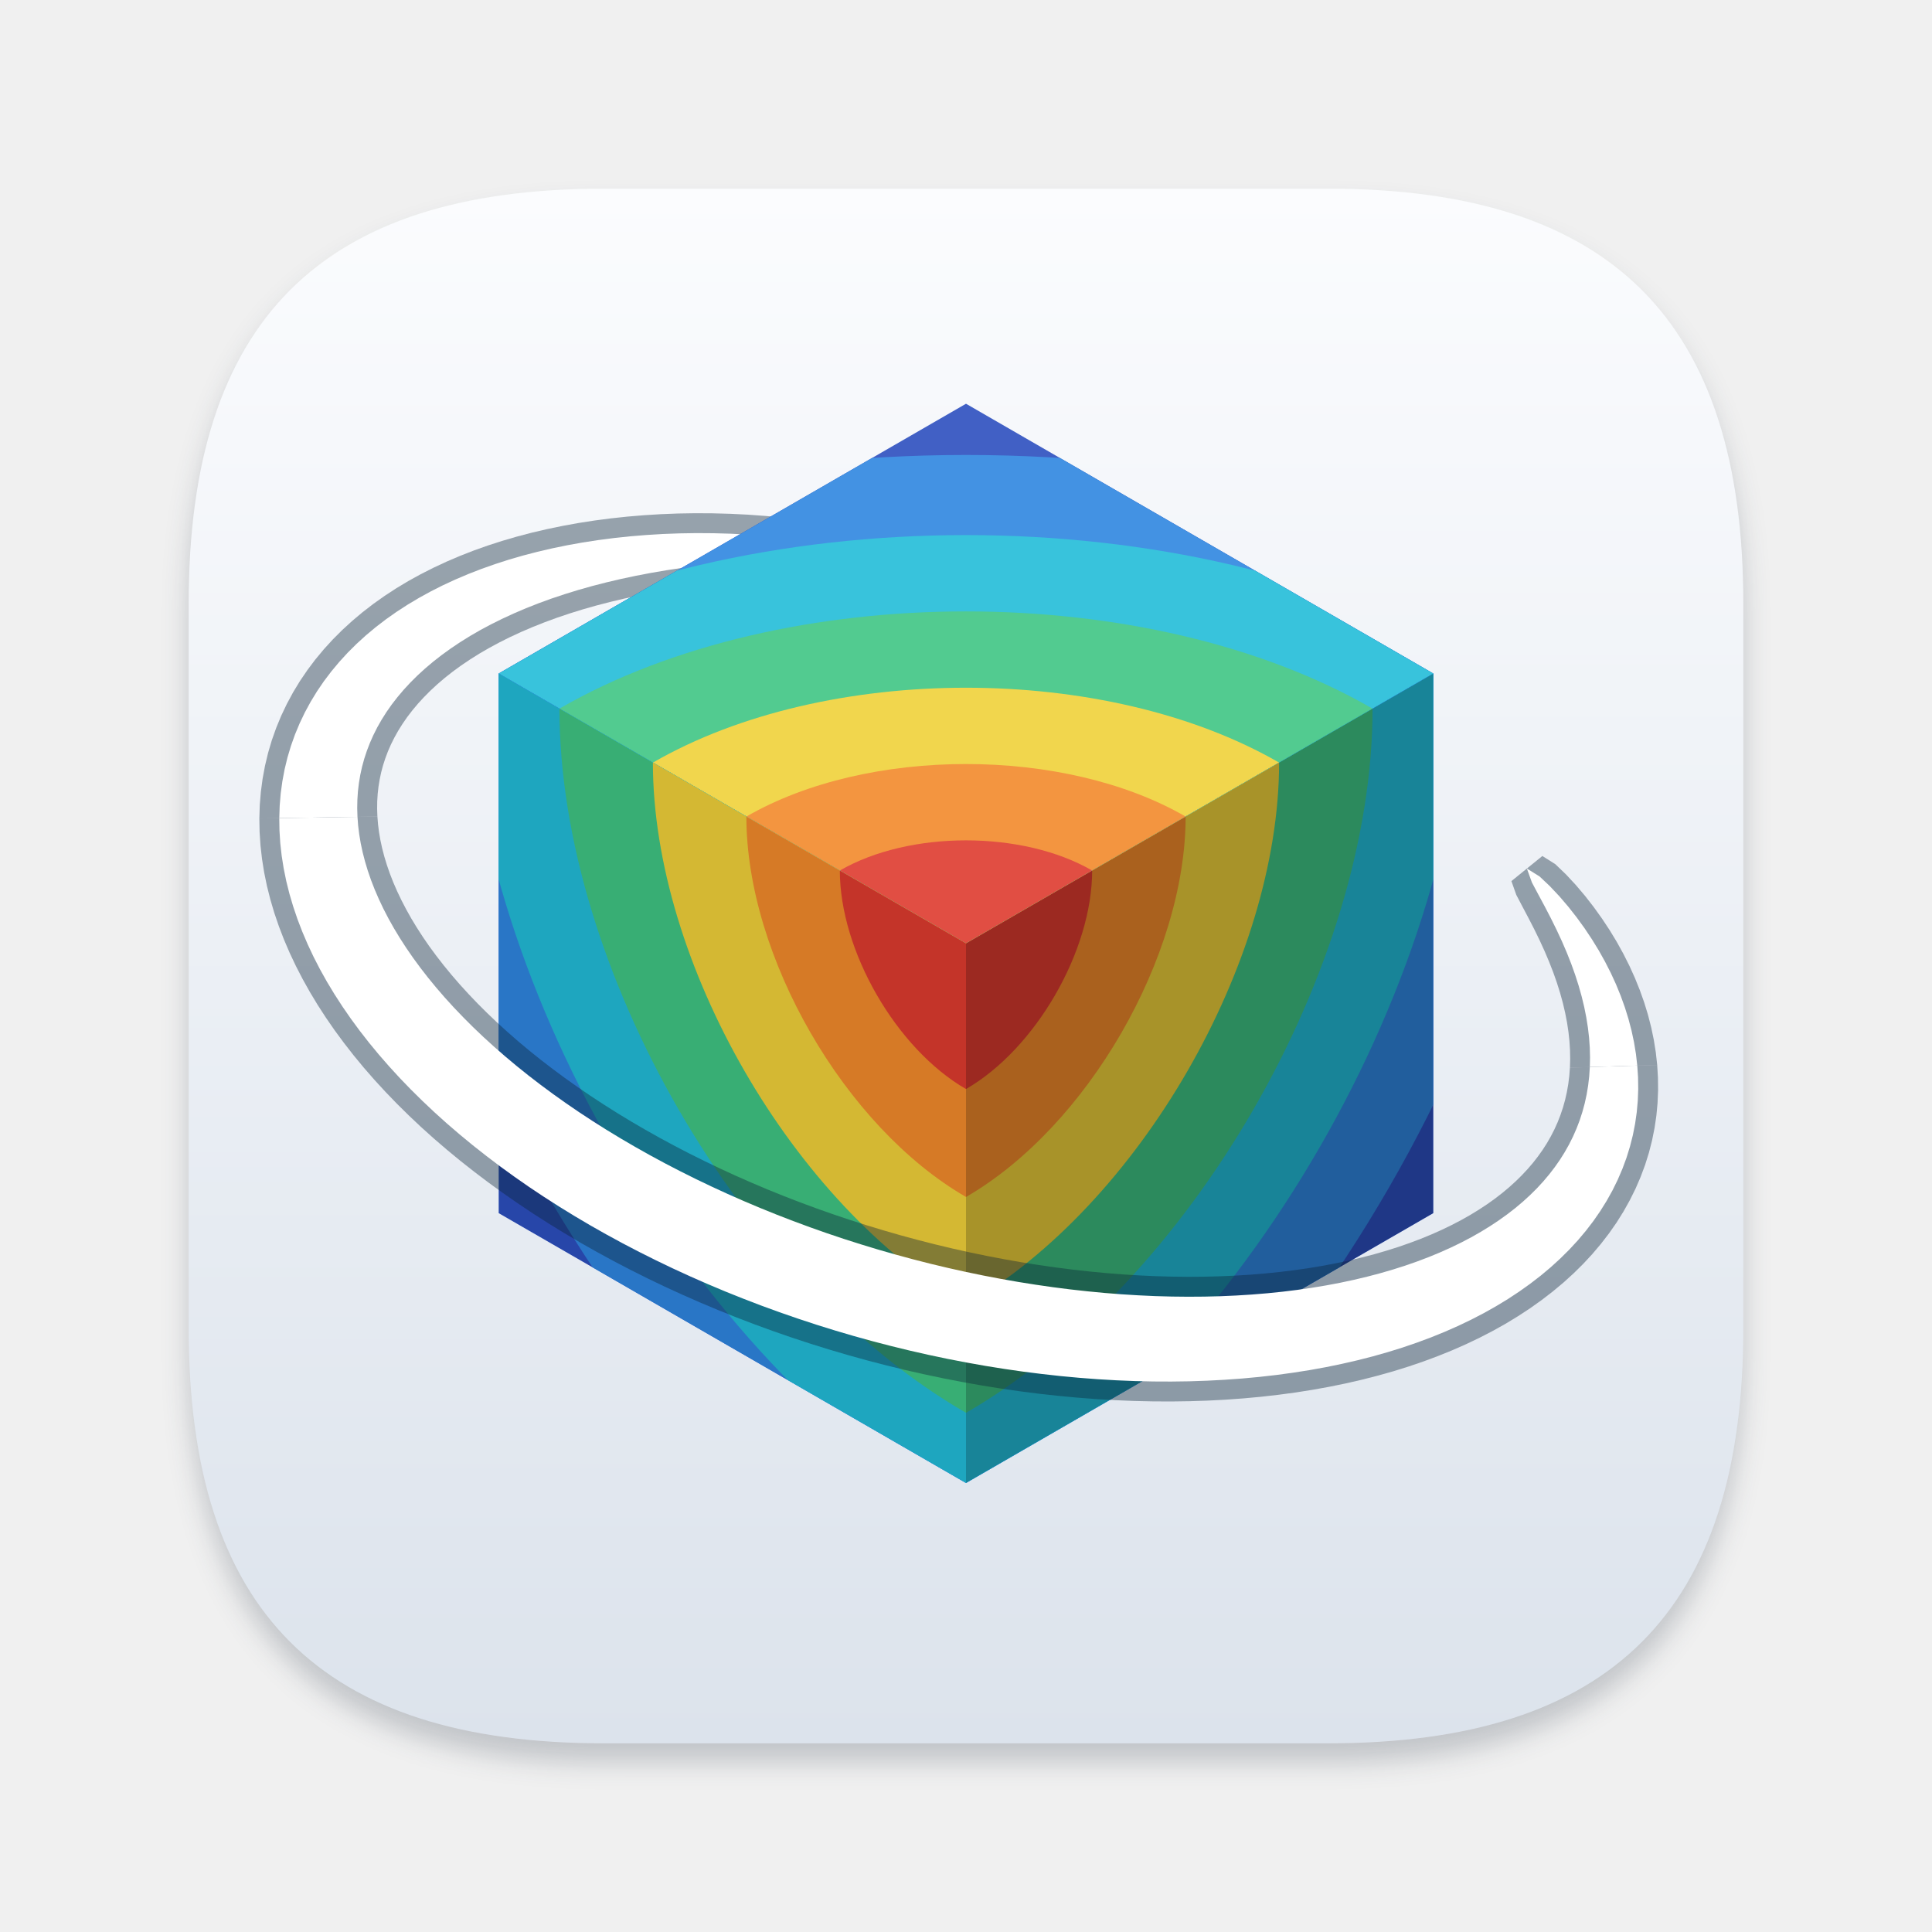
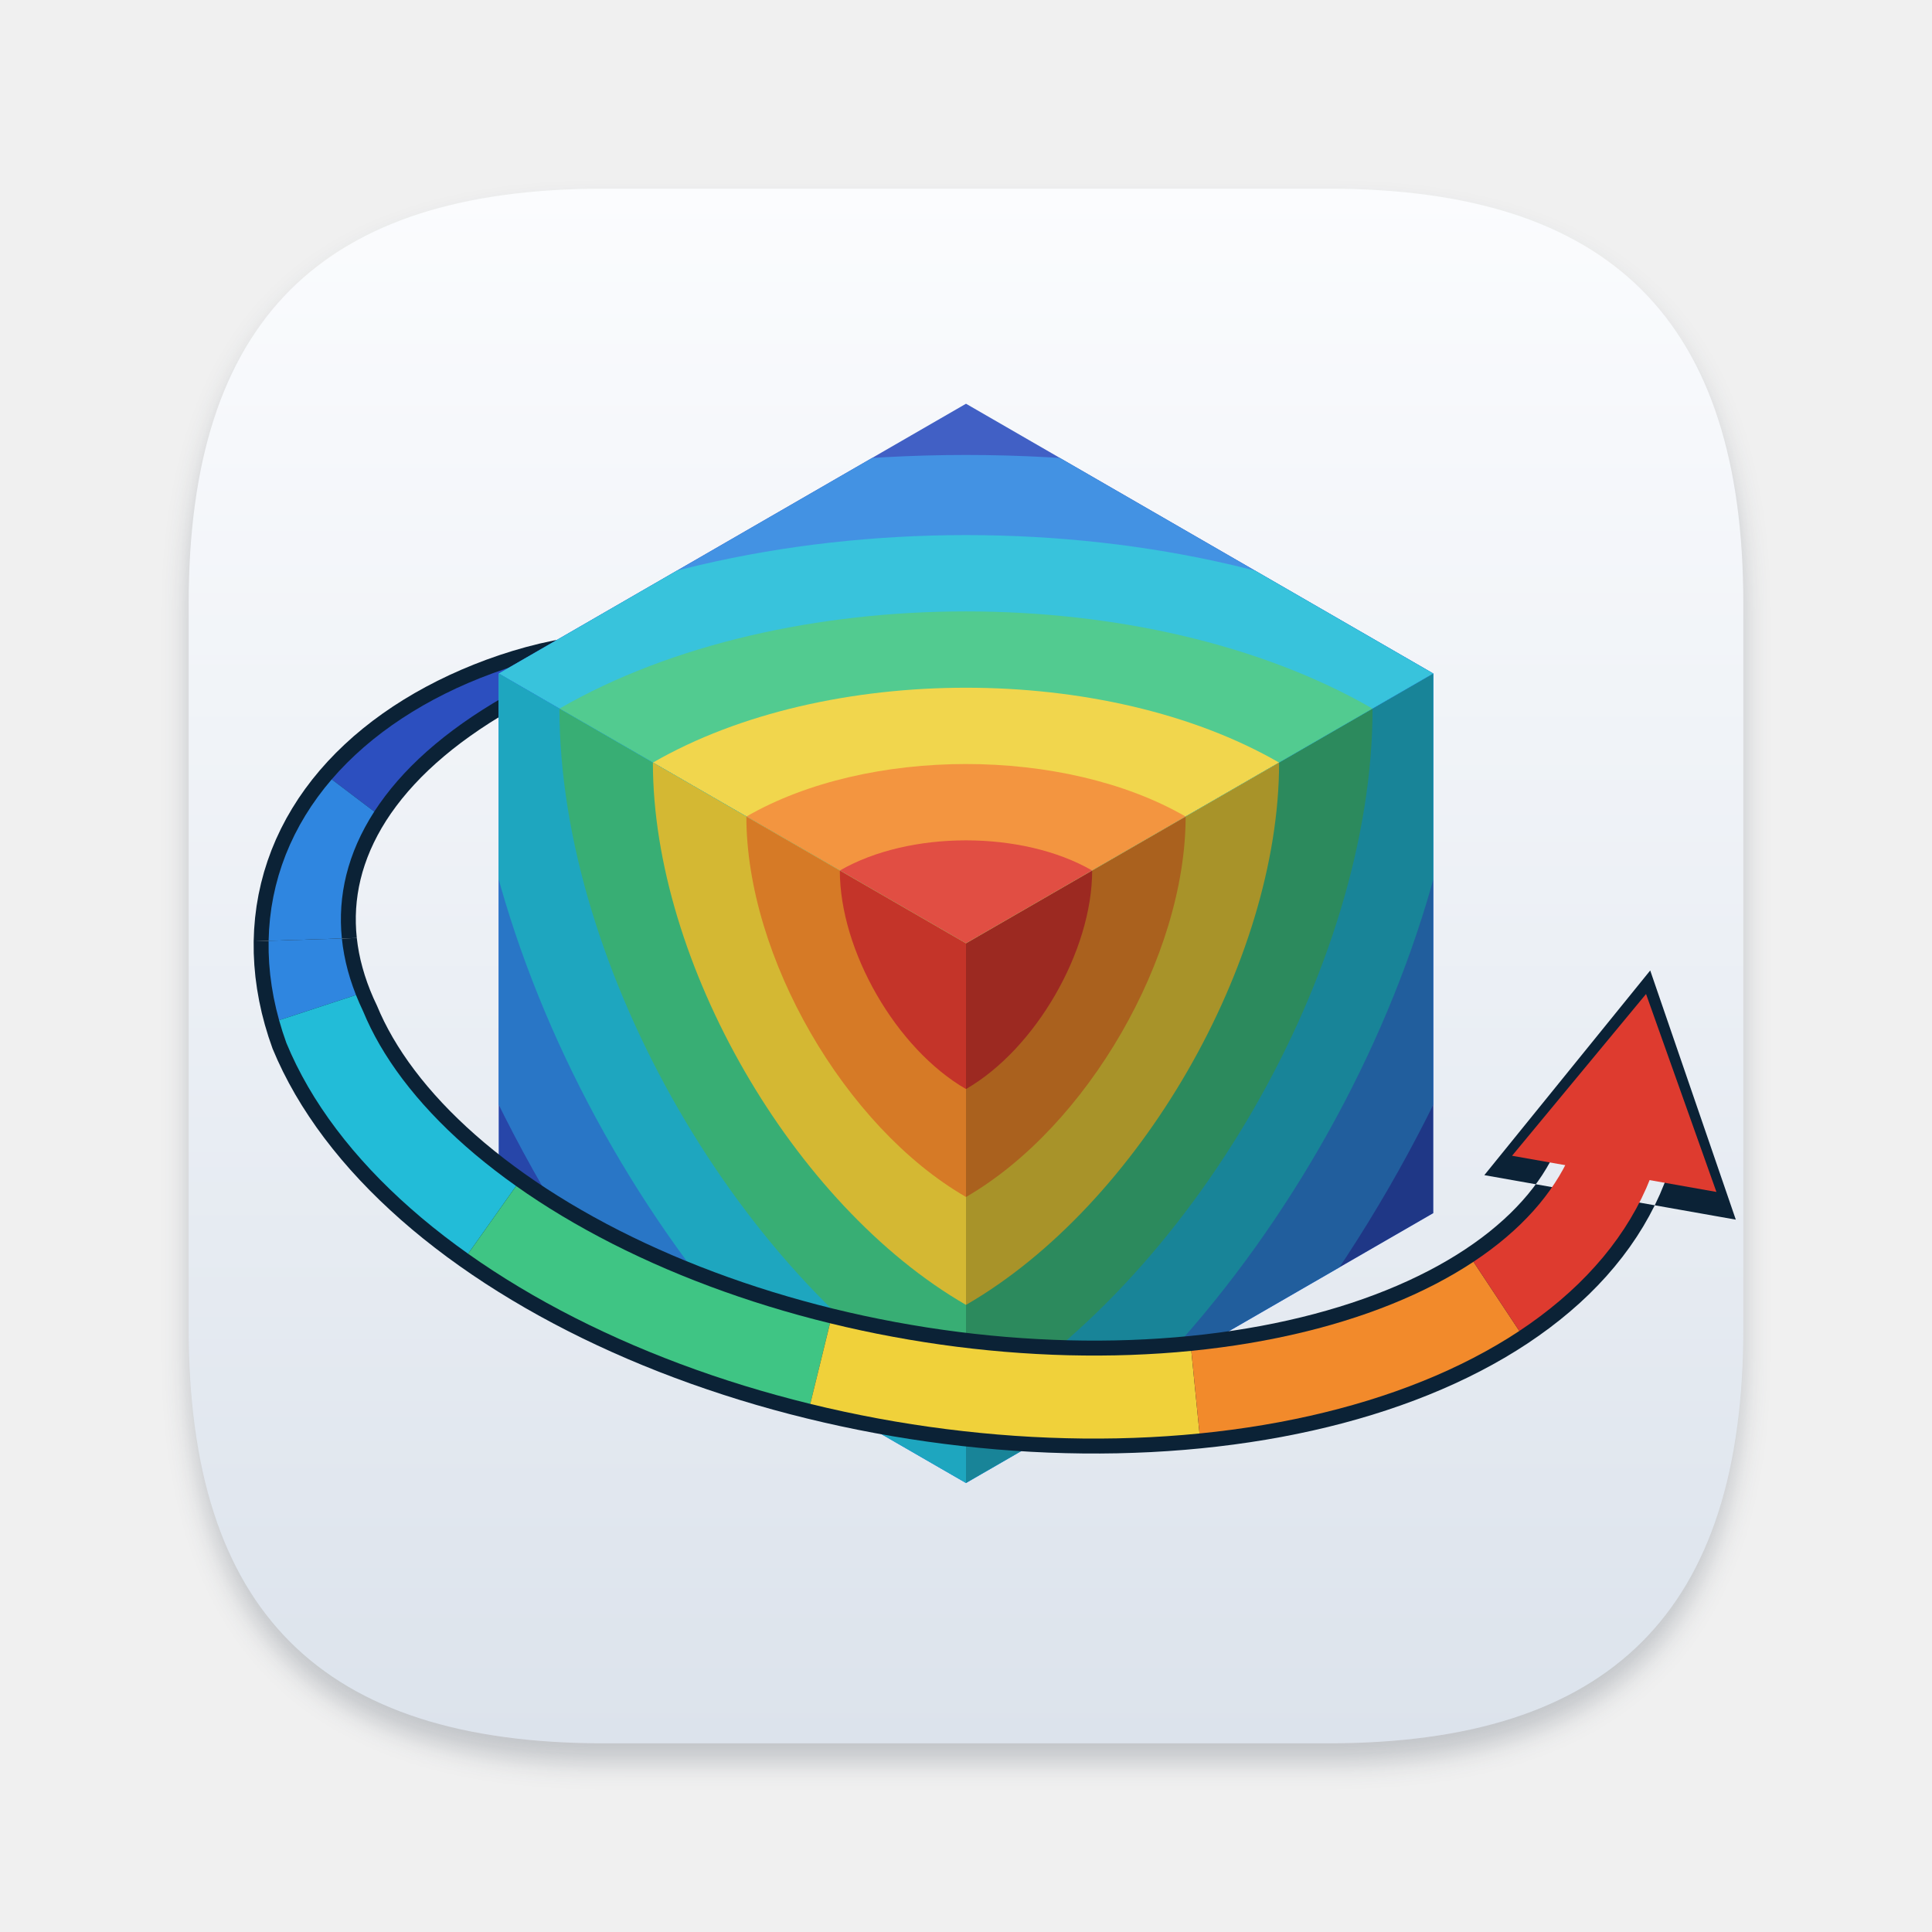
<svg xmlns="http://www.w3.org/2000/svg" width="1024" height="1024" viewBox="0 0 1024 1024">
  <defs>
    <filter id="filter-1" filterUnits="userSpaceOnUse" x="67" y="67" width="890" height="890" data-vc-blend="multiply" color-interpolation-filters="sRGB">
      <feGaussianBlur in="SourceAlpha" stdDeviation="7" />
      <feOffset dx="0" dy="10" result="shadow" />
      <feFlood flood-color="#1d2b3b" flood-opacity="0.22" />
      <feComposite in2="shadow" operator="in" result="paint" />
      <feMerge>
        <feMergeNode in="paint" />
        <feMergeNode in="SourceGraphic" />
      </feMerge>
    </filter>
    <linearGradient id="linear-gradient-1" x1="512" y1="100" x2="512" y2="924" gradientUnits="userSpaceOnUse">
      <stop offset="0" stop-color="#fbfcfe" />
      <stop offset="1" stop-color="#dce3ec" />
    </linearGradient>
    <clipPath id="clip-path-1">
      <path d="M512 214 L759.68 357 L512 500 L264.32 357 Z" />
    </clipPath>
    <clipPath id="clip-path-2">
      <path d="M264.32 357 L512 500 L512 786 L264.32 643 Z" />
    </clipPath>
    <clipPath id="clip-path-3">
      <path d="M759.68 643 L512 786 L512 500 L759.68 357 Z" />
    </clipPath>
  </defs>
  <g id="Backdrop">
    <g filter="url(#filter-1)">
      <path id="backdrop" d="M320 100 L704 100 C854 100 924 170 924 320 L924 704 C924 854 854 924 704 924 L320 924 C170 924 100 854 100 704 L100 320 C100 170 170 100 320 100 Z" fill="url(#linear-gradient-1)" />
    </g>
  </g>
  <g id="Flow_behind" data-name="Flow behind">
-     <path id="streamline_1_halo" data-name="streamline 1 halo" d="M453.34 282.39 L443.98 278.95 L434.4 277.04 L424.84 275.56 L415.3 274.39 L405.8 273.47 L396.36 272.78 L386.98 272.32 L377.67 272.07 L368.44 272.02 L359.29 272.17 L350.24 272.53 L341.28 273.08 L332.43 273.82 L323.7 274.76 L315.08 275.89 L306.58 277.21 L298.22 278.73 L289.99 280.43 L281.9 282.32 L273.96 284.41 L266.18 286.68 L258.55 289.14 L251.08 291.8 L243.78 294.65 L236.66 297.69 L229.72 300.93 L222.96 304.36 L216.39 307.98 L210.02 311.81 L203.86 315.83 L197.91 320.05 L192.18 324.47 L186.68 329.09 L181.41 333.91 L176.39 338.93 L171.63 344.14 L167.14 349.55 L162.93 355.15 L159 360.93 L155.38 366.89 L152.07 373.02 L149.07 379.31 L146.41 385.75 L144.08 392.32 L142.1 399.02 L140.47 405.82 L139.19 412.71 L138.26 419.68 L137.68 426.72 L137.46 433.81 L200.03 432.76 L199.89 428.72 L199.94 424.74 L200.18 420.82 L200.61 416.96 L201.23 413.14 L202.03 409.36 L203.03 405.62 L204.23 401.91 L205.62 398.22 L207.22 394.56 L209.04 390.91 L211.07 387.28 L213.33 383.68 L215.81 380.09 L218.54 376.53 L221.5 372.99 L224.71 369.49 L228.16 366.03 L231.86 362.61 L235.81 359.24 L240.01 355.93 L244.46 352.69 L249.16 349.52 L254.1 346.42 L259.29 343.41 L264.71 340.49 L270.36 337.66 L276.24 334.94 L282.35 332.32 L288.67 329.81 L295.21 327.41 L301.95 325.14 L308.9 322.98 L316.03 320.95 L323.36 319.05 L330.86 317.27 L338.54 315.63 L346.39 314.12 L354.39 312.73 L362.55 311.48 L370.86 310.37 L379.3 309.37 L387.88 308.51 L396.58 307.76 L405.41 307.13 L414.35 306.59 L423.4 306.13 L432.56 305.69 L441.84 305.16 L451.45 303.42 Z M878.35 564.48 L877.61 557.78 L876.54 551.09 L875.15 544.44 L873.45 537.82 L871.43 531.24 L869.11 524.72 L866.49 518.24 L863.58 511.82 L860.38 505.47 L856.9 499.18 L853.13 492.97 L849.08 486.85 L844.75 480.81 L840.14 474.88 L835.22 469.07 L829.97 463.42 L824.32 458.01 L817.48 453.7 L801.08 467 L803.66 474.3 L806.95 480.56 L810.15 486.62 L813.2 492.55 L816.05 498.39 L818.68 504.14 L821.08 509.81 L823.26 515.4 L825.19 520.89 L826.89 526.3 L828.35 531.61 L829.57 536.83 L830.56 541.94 L831.31 546.94 L831.84 551.84 L832.14 556.63 L832.22 561.3 L832.09 565.87 Z" fill="#0b2236" opacity="0.4" />
-     <path id="streamline_1" data-name="streamline 1" d="M452.39 292.9 L443.12 289.47 L433.73 287.58 L424.34 286.11 L414.99 284.94 L405.68 284.03 L396.43 283.34 L387.24 282.87 L378.13 282.62 L369.1 282.56 L360.16 282.7 L351.32 283.03 L342.59 283.56 L333.96 284.27 L325.45 285.17 L317.07 286.26 L308.81 287.53 L300.7 288.99 L292.72 290.63 L284.89 292.45 L277.22 294.45 L269.7 296.63 L262.35 299 L255.17 301.54 L248.17 304.26 L241.34 307.16 L234.7 310.23 L228.26 313.49 L222.01 316.93 L215.96 320.54 L210.12 324.33 L204.49 328.3 L199.09 332.45 L193.91 336.78 L188.97 341.28 L184.27 345.96 L179.83 350.81 L175.64 355.83 L171.71 361.01 L168.06 366.36 L164.7 371.87 L161.62 377.52 L158.85 383.32 L156.37 389.25 L154.22 395.3 L152.37 401.47 L150.85 407.74 L149.66 414.1 L148.78 420.55 L148.24 427.06 L148.02 433.63 L189.47 432.94 L189.33 428.38 L189.42 423.88 L189.71 419.43 L190.23 415.04 L190.96 410.69 L191.9 406.39 L193.07 402.13 L194.46 397.91 L196.07 393.73 L197.91 389.59 L199.98 385.48 L202.29 381.42 L204.83 377.4 L207.62 373.42 L210.66 369.5 L213.94 365.62 L217.47 361.8 L221.25 358.04 L225.28 354.35 L229.55 350.74 L234.08 347.2 L238.85 343.75 L243.86 340.38 L249.11 337.11 L254.6 333.94 L260.32 330.88 L266.27 327.93 L272.44 325.09 L278.82 322.36 L285.42 319.76 L292.22 317.28 L299.22 314.94 L306.42 312.72 L313.8 310.63 L321.37 308.68 L329.11 306.86 L337.02 305.18 L345.08 303.64 L353.31 302.23 L361.68 300.96 L370.19 299.83 L378.84 298.83 L387.62 297.95 L396.52 297.2 L405.53 296.57 L414.66 296.03 L423.9 295.58 L433.24 295.15 L442.7 294.63 Z M867.79 564.79 L867.08 558.59 L866.06 552.4 L864.74 546.22 L863.12 540.06 L861.21 533.92 L859.01 527.81 L856.53 521.73 L853.76 515.7 L850.71 509.71 L847.39 503.77 L843.78 497.89 L839.91 492.07 L835.75 486.33 L831.31 480.67 L826.57 475.13 L821.5 469.73 L816.02 464.55 L809.28 460.35 L809.28 460.35 L811.96 467.76 L815.42 474.25 L818.81 480.56 L822.03 486.76 L825.05 492.88 L827.86 498.92 L830.43 504.9 L832.77 510.81 L834.86 516.65 L836.71 522.42 L838.31 528.12 L839.67 533.73 L840.77 539.27 L841.63 544.71 L842.25 550.06 L842.62 555.32 L842.75 560.49 L842.64 565.55 Z" fill="#ffffff" />
+     <path id="streamline_1_halo" data-name="streamline 1 halo" d="M308.81 338.11 L300.95 338.22 L293.4 339.5 L286 341.11 L278.75 342.96 L271.63 345.01 L264.64 347.25 L257.79 349.66 L251.08 352.24 L244.52 354.97 L238.09 357.85 L231.82 360.88 L225.7 364.06 L219.73 367.38 L213.93 370.84 L208.28 374.45 L202.8 378.2 L197.5 382.08 L192.37 386.11 L187.41 390.27 L182.65 394.58 L178.07 399.01 L173.68 403.59 L169.5 408.29 L165.52 413.13 L161.75 418.11 L158.2 423.2 L154.88 428.43 L151.78 433.77 L148.92 439.24 L146.3 444.81 L143.93 450.5 L141.82 456.28 L139.96 462.15 L138.37 468.12 L137.04 474.15 L135.98 480.26 L135.2 486.43 L134.69 492.65 L134.45 498.91 L189.11 497.16 L188.77 493.26 L188.6 489.38 L188.59 485.5 L188.75 481.62 L189.08 477.75 L189.58 473.87 L190.25 470 L191.1 466.12 L192.13 462.23 L193.35 458.34 L194.75 454.45 L196.34 450.55 L198.13 446.65 L200.11 442.75 L202.29 438.85 L204.67 434.96 L207.26 431.07 L210.05 427.21 L213.05 423.35 L216.25 419.52 L219.66 415.72 L223.27 411.94 L227.09 408.2 L231.12 404.49 L235.34 400.83 L239.76 397.21 L244.38 393.64 L249.19 390.13 L254.19 386.66 L259.38 383.25 L264.75 379.9 L270.3 376.6 L276.02 373.36 L281.91 370.16 L287.96 367 L294.16 363.86 L300.5 360.71 L306.96 357.46 L313.37 353.28 Z" fill="#0b2236" />
+     <path id="streamline_1_part_1" data-name="streamline 1 part 1" d="M311.09 345.69 L303.31 345.78 L295.91 347.01 L288.68 348.56 L281.58 350.35 L274.62 352.34 L267.81 354.51 L261.13 356.85 L254.59 359.34 L248.2 361.98 L241.96 364.76 L235.87 367.69 L229.93 370.75 L224.15 373.95 L218.53 377.29 L213.07 380.76 L207.79 384.35 L202.67 388.08 L197.73 391.93 L192.97 395.91 L188.4 400.02 L184.01 404.25 L179.81 408.6 L175.81 413.08 L198.36 430.17 L201.13 426.06 L204.11 421.97 L207.29 417.91 L210.69 413.88 L214.29 409.89 L218.1 405.94 L222.11 402.04 L226.32 398.19 L230.74 394.39 L235.35 390.64 L240.15 386.95 L245.15 383.32 L250.33 379.75 L255.7 376.24 L261.24 372.8 L266.97 369.42 L272.86 366.1 L278.91 362.83 L285.13 359.6 L291.49 356.41 L297.99 353.2 L304.6 349.9 Z" fill="#2c4fbf" />
+     <path id="streamline_1_part_2" data-name="streamline 1 part 2" d="M175.81 413.08 L172.01 417.67 L168.42 422.39 L165.03 427.22 L161.87 432.16 L158.92 437.21 L156.2 442.37 L153.71 447.63 L151.45 452.99 L149.44 458.44 L147.67 463.97 L146.15 469.59 L144.88 475.29 L143.86 481.05 L143.11 486.87 L142.61 492.74 L142.37 498.66 L181.2 497.42 L180.85 493.17 L180.69 488.94 L180.71 484.71 L180.91 480.49 L181.3 476.27 L181.87 472.05 L182.63 467.84 L183.58 463.63 L184.73 459.42 L186.07 455.21 L187.61 451.01 L189.35 446.82 L191.3 442.64 L193.45 438.47 L195.8 434.31 L198.36 430.17 Z" fill="#2f86e0" />
  </g>
  <g id="Top_face" data-name="Top face" clip-path="url(#clip-path-1)">
    <path id="top" d="M512 214 L759.68 357 L512 500 L264.32 357 Z" fill="#2c4fbf" />
    <path id="top_band_1" data-name="top band 1" d="M829.03 683.04 C653.94 784.13 370.06 784.13 194.97 683.04 C19.87 581.95 19.87 418.05 194.97 316.96 C370.06 215.87 653.94 215.87 829.03 316.96 C1004.13 418.05 1004.13 581.95 829.03 683.04 Z" fill="#2f86e0" />
    <path id="top_band_2" data-name="top band 2" d="M777.02 653.01 C630.65 737.52 393.35 737.52 246.98 653.01 C100.61 568.5 100.61 431.5 246.98 346.99 C393.35 262.48 630.65 262.48 777.02 346.99 C923.39 431.5 923.39 568.5 777.02 653.01 Z" fill="#22bcd8" />
    <path id="top_band_3" data-name="top band 3" d="M727.48 624.41 C608.48 693.12 415.52 693.12 296.52 624.41 C177.51 555.7 177.51 444.3 296.52 375.59 C415.52 306.88 608.48 306.88 727.48 375.59 C846.49 444.3 846.49 555.7 727.48 624.41 Z" fill="#3fc584" />
    <path id="top_band_4" data-name="top band 4" d="M677.95 595.81 C586.3 648.72 437.7 648.72 346.05 595.81 C254.4 542.9 254.4 457.1 346.05 404.19 C437.7 351.28 586.3 351.28 677.95 404.19 C769.6 457.1 769.6 542.9 677.95 595.81 Z" fill="#f0d13a" />
    <path id="top_band_5" data-name="top band 5" d="M628.41 567.21 C564.12 604.33 459.88 604.33 395.59 567.21 C331.3 530.09 331.3 469.91 395.59 432.79 C459.88 395.67 564.12 395.67 628.41 432.79 C692.7 469.91 692.7 530.09 628.41 567.21 Z" fill="#f28a2b" />
    <path id="top_band_6" data-name="top band 6" d="M578.87 538.61 C541.94 559.93 482.06 559.93 445.13 538.61 C408.19 517.29 408.19 482.71 445.13 461.39 C482.06 440.07 541.94 440.07 578.87 461.39 C615.81 482.71 615.81 517.29 578.87 538.61 Z" fill="#de3b2f" />
    <path id="top_shade" data-name="top shade" d="M512 214 L759.68 357 L512 500 L264.32 357 Z" fill="#ffffff" opacity="0.1" />
  </g>
  <g id="Left_face" data-name="Left face" clip-path="url(#clip-path-2)">
    <path id="left" d="M264.32 357 L512 500 L512 786 L264.32 643 Z" fill="#2c4fbf" />
    <path id="left_band_1" data-name="left band 1" d="M829.03 683.04 C829.03 480.86 687.09 235.01 512 133.92 C336.91 32.83 194.97 114.78 194.97 316.96 C194.97 519.14 336.91 764.99 512 866.08 C687.09 967.17 829.03 885.22 829.03 683.04 Z" fill="#2f86e0" />
    <path id="left_band_2" data-name="left band 2" d="M777.02 653.01 C777.02 484 658.37 278.49 512 193.98 C365.63 109.47 246.98 177.98 246.98 346.99 C246.98 516 365.63 721.51 512 806.02 C658.37 890.53 777.02 822.02 777.02 653.01 Z" fill="#22bcd8" />
    <path id="left_band_3" data-name="left band 3" d="M727.48 624.41 C727.48 486.99 631.01 319.89 512 251.18 C392.99 182.47 296.52 238.17 296.52 375.59 C296.52 513.01 392.99 680.11 512 748.82 C631.01 817.53 727.48 761.83 727.48 624.41 Z" fill="#3fc584" />
    <path id="left_band_4" data-name="left band 4" d="M677.95 595.81 C677.95 489.98 603.65 361.29 512 308.38 C420.35 255.47 346.05 298.36 346.05 404.19 C346.05 510.02 420.35 638.71 512 691.62 C603.65 744.53 677.95 701.64 677.95 595.81 Z" fill="#f0d13a" />
    <path id="left_band_5" data-name="left band 5" d="M628.41 567.21 C628.41 492.97 576.29 402.7 512 365.58 C447.71 328.46 395.59 358.55 395.59 432.79 C395.59 507.03 447.71 597.3 512 634.42 C576.29 671.54 628.41 641.45 628.41 567.21 Z" fill="#f28a2b" />
    <path id="left_band_6" data-name="left band 6" d="M578.87 538.61 C578.87 495.96 548.93 444.1 512 422.78 C475.07 401.46 445.13 418.74 445.13 461.39 C445.13 504.04 475.07 555.9 512 577.22 C548.93 598.54 578.87 581.26 578.87 538.61 Z" fill="#de3b2f" />
    <path id="left_shade" data-name="left shade" d="M264.32 357 L512 500 L512 786 L264.32 643 Z" fill="#000000" opacity="0.12" />
  </g>
  <g id="Right_face" data-name="Right face" clip-path="url(#clip-path-3)">
    <path id="right" d="M759.68 643 L512 786 L512 500 L759.68 357 Z" fill="#2c4fbf" />
    <path id="right_band_1" data-name="right band 1" d="M194.97 683.04 C194.97 480.86 336.91 235.01 512 133.92 C687.09 32.83 829.03 114.78 829.03 316.96 C829.03 519.14 687.09 764.99 512 866.08 C336.91 967.17 194.97 885.22 194.97 683.04 Z" fill="#2f86e0" />
    <path id="right_band_2" data-name="right band 2" d="M246.98 653.01 C246.98 484 365.63 278.49 512 193.98 C658.37 109.47 777.02 177.98 777.02 346.99 C777.02 516 658.37 721.51 512 806.02 C365.63 890.53 246.98 822.02 246.98 653.01 Z" fill="#22bcd8" />
    <path id="right_band_3" data-name="right band 3" d="M296.52 624.41 C296.52 486.99 392.99 319.89 512 251.18 C631.01 182.47 727.48 238.17 727.48 375.59 C727.48 513.01 631.01 680.11 512 748.82 C392.99 817.53 296.52 761.83 296.52 624.41 Z" fill="#3fc584" />
    <path id="right_band_4" data-name="right band 4" d="M346.05 595.81 C346.05 489.98 420.35 361.29 512 308.38 C603.65 255.47 677.95 298.36 677.95 404.19 C677.95 510.02 603.65 638.71 512 691.62 C420.35 744.53 346.05 701.64 346.05 595.81 Z" fill="#f0d13a" />
    <path id="right_band_5" data-name="right band 5" d="M395.59 567.21 C395.59 492.97 447.71 402.7 512 365.58 C576.29 328.46 628.41 358.55 628.41 432.79 C628.41 507.03 576.29 597.3 512 634.42 C447.71 671.54 395.59 641.45 395.59 567.21 Z" fill="#f28a2b" />
    <path id="right_band_6" data-name="right band 6" d="M445.13 538.61 C445.13 495.96 475.07 444.1 512 422.78 C548.93 401.46 578.87 418.74 578.87 461.39 C578.87 504.04 548.93 555.9 512 577.22 C475.07 598.54 445.13 581.26 445.13 538.61 Z" fill="#de3b2f" />
    <path id="right_shade" data-name="right shade" d="M759.68 643 L512 786 L512 500 L759.68 357 Z" fill="#000000" opacity="0.3" />
  </g>
  <g id="Flow_in_front" data-name="Flow in front">
-     <path id="streamline_1_halo-2" data-name="streamline 1 halo" d="M137.46 433.81 L137.59 440.93 L138.06 448.08 L138.87 455.24 L140.01 462.4 L141.48 469.56 L143.28 476.71 L145.38 483.83 L147.8 490.92 L150.51 497.98 L153.52 505 L156.82 511.98 L160.4 518.92 L164.25 525.8 L168.37 532.63 L172.76 539.41 L177.4 546.12 L182.3 552.77 L187.44 559.36 L192.82 565.88 L198.45 572.33 L204.3 578.7 L210.38 585 L216.68 591.22 L223.19 597.36 L229.92 603.41 L236.85 609.37 L243.98 615.25 L251.31 621.02 L258.82 626.71 L266.52 632.29 L274.39 637.76 L282.44 643.14 L290.65 648.4 L299.02 653.54 L307.54 658.58 L316.22 663.49 L325.03 668.28 L333.98 672.95 L343.05 677.49 L352.25 681.9 L361.56 686.17 L370.98 690.31 L380.5 694.31 L390.11 698.17 L399.81 701.88 L409.6 705.45 L419.45 708.87 L429.37 712.13 L439.35 715.24 L449.38 718.2 L459.46 721 L469.57 723.63 L479.71 726.11 L489.87 728.41 L500.05 730.56 L510.24 732.53 L520.42 734.34 L530.6 735.98 L540.77 737.44 L550.91 738.73 L561.02 739.84 L571.1 740.78 L581.14 741.55 L591.12 742.13 L601.05 742.54 L610.91 742.76 L620.7 742.81 L630.41 742.67 L640.03 742.36 L649.57 741.86 L659 741.18 L668.33 740.32 L677.55 739.27 L686.65 738.05 L695.62 736.63 L704.46 735.04 L713.16 733.26 L721.72 731.3 L730.13 729.15 L738.39 726.83 L746.48 724.31 L754.4 721.62 L762.15 718.73 L769.72 715.67 L777.1 712.42 L784.28 708.99 L791.27 705.37 L798.05 701.58 L804.61 697.59 L810.96 693.43 L817.07 689.08 L822.95 684.55 L828.59 679.85 L833.97 674.97 L839.1 669.91 L843.95 664.68 L848.52 659.28 L852.8 653.73 L856.79 648.02 L860.46 642.16 L863.82 636.16 L866.86 630.03 L869.56 623.79 L871.93 617.44 L873.95 611 L875.62 604.48 L876.94 597.9 L877.92 591.27 L878.54 584.59 L878.82 577.9 L878.75 571.19 L878.35 564.48 L832.09 565.87 L831.75 570.31 L831.21 574.65 L830.46 578.88 L829.53 583 L828.4 587.03 L827.08 590.96 L825.58 594.8 L823.89 598.55 L822.01 602.23 L819.95 605.83 L817.69 609.36 L815.23 612.83 L812.58 616.24 L809.72 619.58 L806.66 622.86 L803.39 626.08 L799.91 629.24 L796.21 632.33 L792.29 635.36 L788.15 638.31 L783.79 641.18 L779.22 643.98 L774.42 646.69 L769.41 649.3 L764.18 651.83 L758.73 654.26 L753.08 656.58 L747.22 658.79 L741.15 660.9 L734.89 662.88 L728.44 664.75 L721.79 666.49 L714.97 668.11 L707.97 669.59 L700.79 670.94 L693.46 672.16 L685.96 673.23 L678.32 674.17 L670.53 674.96 L662.6 675.61 L654.54 676.12 L646.36 676.47 L638.06 676.68 L629.65 676.74 L621.15 676.64 L612.54 676.4 L603.86 676 L595.09 675.46 L586.26 674.76 L577.36 673.91 L568.4 672.91 L559.4 671.76 L550.36 670.46 L541.29 669.01 L532.19 667.41 L523.08 665.67 L513.96 663.78 L504.85 661.75 L495.74 659.57 L486.64 657.25 L477.57 654.8 L468.54 652.2 L459.54 649.48 L450.59 646.62 L441.69 643.63 L432.86 640.52 L424.1 637.28 L415.41 633.92 L406.81 630.44 L398.31 626.84 L389.9 623.14 L381.61 619.32 L373.42 615.4 L365.36 611.39 L357.43 607.27 L349.63 603.06 L341.98 598.76 L334.47 594.38 L327.12 589.92 L319.94 585.38 L312.91 580.77 L306.07 576.09 L299.4 571.36 L292.92 566.56 L286.62 561.72 L280.53 556.83 L274.63 551.9 L268.94 546.93 L263.46 541.94 L258.2 536.92 L253.15 531.89 L248.33 526.84 L243.72 521.79 L239.35 516.74 L235.21 511.7 L231.3 506.67 L227.62 501.67 L224.18 496.69 L220.98 491.74 L218.01 486.84 L215.28 481.97 L212.78 477.16 L210.51 472.41 L208.47 467.72 L206.66 463.09 L205.08 458.54 L203.71 454.05 L202.56 449.64 L201.62 445.31 L200.89 441.05 L200.36 436.87 L200.03 432.76 Z" fill="#0b2236" opacity="0.4" />
-     <path id="streamline_1-2" data-name="streamline 1" d="M148.02 433.63 L148.13 440.25 L148.55 446.91 L149.3 453.59 L150.36 460.29 L151.73 467.01 L153.41 473.73 L155.39 480.44 L157.66 487.15 L160.23 493.84 L163.08 500.51 L166.21 507.16 L169.62 513.78 L173.3 520.37 L177.25 526.91 L181.46 533.42 L185.92 539.88 L190.64 546.3 L195.6 552.66 L200.81 558.97 L206.25 565.21 L211.92 571.4 L217.82 577.51 L223.95 583.56 L230.29 589.54 L236.84 595.44 L243.6 601.25 L250.56 606.99 L257.72 612.63 L265.06 618.19 L272.59 623.65 L280.3 629.02 L288.19 634.28 L296.24 639.44 L304.45 644.49 L312.81 649.43 L321.33 654.25 L329.98 658.96 L338.77 663.54 L347.69 668 L356.73 672.34 L365.89 676.54 L375.15 680.61 L384.52 684.55 L393.98 688.34 L403.53 692 L413.16 695.51 L422.86 698.87 L432.62 702.09 L442.45 705.15 L452.32 708.06 L462.24 710.81 L472.2 713.4 L482.18 715.84 L492.19 718.11 L502.2 720.22 L512.23 722.16 L522.25 723.94 L532.27 725.55 L542.26 726.99 L552.24 728.25 L562.18 729.35 L572.08 730.27 L581.94 731.02 L591.75 731.59 L601.49 731.99 L611.17 732.21 L620.77 732.25 L630.29 732.12 L639.72 731.8 L649.05 731.31 L658.28 730.65 L667.4 729.8 L676.4 728.78 L685.28 727.57 L694.03 726.2 L702.64 724.64 L711.11 722.9 L719.43 720.99 L727.59 718.91 L735.59 716.64 L743.42 714.21 L751.07 711.59 L758.55 708.81 L765.83 705.85 L772.92 702.72 L779.81 699.42 L786.5 695.95 L792.97 692.31 L799.23 688.51 L805.25 684.54 L811.05 680.41 L816.61 676.12 L821.92 671.67 L826.97 667.06 L831.77 662.3 L836.3 657.4 L840.55 652.35 L844.53 647.17 L848.21 641.85 L851.6 636.41 L854.69 630.86 L857.47 625.19 L859.94 619.43 L862.1 613.58 L863.93 607.65 L865.45 601.65 L866.64 595.59 L867.51 589.49 L868.06 583.35 L868.29 577.18 L868.2 570.99 L867.79 564.79 L842.64 565.55 L842.31 570.51 L841.74 575.37 L840.95 580.13 L839.94 584.78 L838.7 589.34 L837.26 593.79 L835.59 598.15 L833.72 602.42 L831.63 606.59 L829.33 610.67 L826.82 614.67 L824.09 618.58 L821.15 622.4 L818 626.14 L814.63 629.8 L811.04 633.36 L807.23 636.85 L803.21 640.24 L798.96 643.54 L794.5 646.74 L789.82 649.85 L784.92 652.86 L779.81 655.77 L774.48 658.57 L768.94 661.25 L763.2 663.82 L757.25 666.28 L751.1 668.61 L744.76 670.82 L738.22 672.9 L731.5 674.85 L724.59 676.67 L717.51 678.35 L710.26 679.9 L702.85 681.3 L695.28 682.56 L687.55 683.67 L679.68 684.64 L671.67 685.46 L663.53 686.13 L655.26 686.65 L646.88 687.02 L638.38 687.23 L629.77 687.29 L621.07 687.2 L612.28 686.96 L603.41 686.55 L594.46 686 L585.45 685.29 L576.37 684.42 L567.25 683.41 L558.07 682.24 L548.86 680.91 L539.62 679.44 L530.36 677.81 L521.09 676.04 L511.81 674.12 L502.53 672.05 L493.26 669.84 L484.01 667.48 L474.79 664.98 L465.59 662.35 L456.44 659.57 L447.33 656.67 L438.28 653.63 L429.3 650.46 L420.38 647.16 L411.54 643.74 L402.79 640.2 L394.13 636.54 L385.57 632.77 L377.12 628.88 L368.78 624.89 L360.57 620.79 L352.48 616.6 L344.52 612.3 L336.71 607.91 L329.05 603.44 L321.54 598.88 L314.18 594.23 L307 589.52 L299.99 584.73 L293.16 579.87 L286.51 574.95 L280.04 569.98 L273.78 564.95 L267.71 559.87 L261.85 554.75 L256.19 549.6 L250.75 544.41 L245.53 539.19 L240.52 533.96 L235.74 528.71 L231.19 523.44 L226.87 518.18 L222.78 512.91 L218.92 507.65 L215.31 502.41 L211.93 497.18 L208.78 491.97 L205.88 486.8 L203.22 481.66 L200.8 476.55 L198.61 471.49 L196.66 466.48 L194.95 461.52 L193.47 456.61 L192.22 451.76 L191.19 446.96 L190.4 442.23 L189.82 437.55 L189.47 432.94 Z" fill="#ffffff" />
+     <path id="streamline_1_halo-2" data-name="streamline 1 halo" d="M134.45 498.91 L134.49 505.21 L134.81 511.52 L135.39 517.86 L136.25 524.2 L137.37 530.54 L138.75 536.88 L140.4 543.2 L142.3 549.5 L144.46 555.78 L147.11 561.91 L150 568 L153.11 574.02 L156.45 580 L160.01 585.91 L163.79 591.76 L167.77 597.55 L171.96 603.27 L176.36 608.93 L180.95 614.51 L185.74 620.03 L190.73 625.48 L195.89 630.85 L201.24 636.14 L206.78 641.36 L212.48 646.51 L218.36 651.57 L224.41 656.55 L230.63 661.44 L237 666.26 L243.54 670.98 L250.22 675.62 L257.06 680.17 L264.04 684.62 L271.16 688.98 L278.42 693.25 L285.82 697.42 L293.34 701.49 L300.99 705.46 L308.76 709.33 L316.64 713.09 L324.64 716.75 L332.74 720.3 L340.95 723.74 L349.25 727.07 L357.64 730.28 L366.13 733.39 L374.7 736.37 L383.34 739.24 L392.06 742 L400.85 744.63 L409.7 747.14 L418.61 749.53 L427.58 751.79 L436.59 753.93 L445.64 755.94 L454.74 757.83 L463.86 759.59 L473.02 761.21 L482.19 762.71 L491.39 764.08 L500.59 765.31 L509.8 766.42 L519.02 767.38 L528.23 768.22 L537.43 768.92 L546.61 769.49 L555.78 769.92 L564.92 770.21 L574.03 770.37 L583.11 770.39 L592.15 770.28 L601.14 770.02 L610.08 769.64 L618.97 769.11 L627.79 768.45 L636.55 767.65 L645.25 766.71 L653.86 765.64 L662.4 764.43 L670.85 763.09 L679.22 761.61 L687.49 759.99 L695.66 758.24 L703.73 756.35 L711.7 754.33 L719.55 752.17 L727.29 749.88 L734.91 747.45 L742.4 744.89 L749.77 742.2 L757 739.38 L764.1 736.42 L771.06 733.33 L777.87 730.11 L784.54 726.76 L791.05 723.28 L797.41 719.67 L803.61 715.92 L809.64 712.05 L815.5 708.04 L821.19 703.91 L826.7 699.64 L832.03 695.25 L837.18 690.73 L842.13 686.08 L846.88 681.3 L851.43 676.4 L855.76 671.37 L859.89 666.22 L863.79 660.96 L867.47 655.57 L870.92 650.07 L874.12 644.47 L877.09 638.76 L879.8 632.95 L882.25 627.04 L884.44 621.05 L886.37 614.98 L888.03 608.85 L889.41 602.65 L890.41 597.05 L831.48 586.62 L830.73 590.92 L829.92 594.53 L828.95 598.13 L827.82 601.7 L826.51 605.26 L825.04 608.8 L823.4 612.32 L821.58 615.83 L819.58 619.32 L817.41 622.79 L815.05 626.25 L812.5 629.68 L809.77 633.09 L806.84 636.48 L803.73 639.83 L800.43 643.16 L796.93 646.44 L793.24 649.68 L789.37 652.88 L785.3 656.03 L781.04 659.12 L776.59 662.16 L771.97 665.13 L767.15 668.04 L762.16 670.88 L756.99 673.64 L751.65 676.32 L746.14 678.93 L740.46 681.45 L734.62 683.88 L728.62 686.22 L722.47 688.47 L716.17 690.62 L709.72 692.67 L703.13 694.62 L696.41 696.47 L689.56 698.21 L682.58 699.84 L675.48 701.37 L668.26 702.78 L660.94 704.07 L653.5 705.26 L645.97 706.32 L638.35 707.27 L630.64 708.1 L622.84 708.81 L614.96 709.4 L607.02 709.87 L599.01 710.22 L590.93 710.45 L582.8 710.55 L574.63 710.53 L566.4 710.39 L558.15 710.12 L549.86 709.73 L541.54 709.22 L533.2 708.59 L524.85 707.83 L516.49 706.95 L508.13 705.95 L499.77 704.83 L491.41 703.59 L483.08 702.22 L474.76 700.75 L466.47 699.15 L458.21 697.44 L449.99 695.61 L441.81 693.67 L433.68 691.62 L425.61 689.45 L417.6 687.18 L409.65 684.8 L401.77 682.31 L393.97 679.72 L386.26 677.03 L378.63 674.24 L371.09 671.35 L363.65 668.37 L356.31 665.3 L349.09 662.13 L341.97 658.88 L334.98 655.54 L328.1 652.12 L321.36 648.62 L314.75 645.04 L308.28 641.39 L301.94 637.67 L295.76 633.88 L289.72 630.03 L283.84 626.12 L278.12 622.15 L272.56 618.13 L267.17 614.06 L261.95 609.94 L256.9 605.79 L252.03 601.59 L247.34 597.37 L242.83 593.11 L238.5 588.83 L234.36 584.53 L230.41 580.21 L226.66 575.89 L223.09 571.55 L219.73 567.22 L216.55 562.89 L213.57 558.56 L210.79 554.25 L208.2 549.95 L205.81 545.67 L203.61 541.42 L201.61 537.2 L199.8 533.01 L197.91 528.95 L196.21 524.91 L194.68 520.88 L193.33 516.88 L192.15 512.9 L191.13 508.94 L190.29 505 L189.62 501.07 L189.11 497.16 Z M874.65 514.37 L920.01 646.43 L786.73 622.85 Z" fill="#0b2236" />
+     <path id="streamline_1_part_1-2" data-name="streamline 1 part 1" d="M142.37 498.66 L142.39 504.61 L142.67 510.6 L143.21 516.61 L144.01 522.63 L145.06 528.67 L146.37 534.7 L147.93 540.73 L188.68 527.37 L187.07 523.06 L185.63 518.76 L184.38 514.47 L183.31 510.19 L182.43 505.92 L181.72 501.66 L181.2 497.42 Z" fill="#2f86e0" />
+     <path id="streamline_1_part_2-2" data-name="streamline 1 part 2" d="M147.93 540.73 L149.73 546.76 L151.78 552.77 L154.32 558.64 L157.09 564.48 L160.09 570.27 L163.3 576.02 L166.73 581.72 L170.38 587.37 L174.23 592.96 L178.29 598.5 L182.55 603.98 L187 609.4 L191.66 614.76 L196.5 620.06 L201.53 625.29 L206.75 630.45 L212.14 635.54 L217.72 640.56 L223.46 645.51 L229.38 650.38 L235.46 655.17 L241.71 659.89 L248.11 664.52 L273.55 628.61 L267.86 624.5 L262.34 620.33 L256.98 616.11 L251.8 611.85 L246.79 607.54 L241.97 603.19 L237.32 598.81 L232.86 594.39 L228.59 589.95 L224.5 585.48 L220.61 581 L216.91 576.5 L213.4 571.99 L210.09 567.47 L206.98 562.95 L204.07 558.44 L201.35 553.93 L198.84 549.43 L196.52 544.94 L194.4 540.47 L192.47 536.02 L190.49 531.69 L188.68 527.37 Z" fill="#22bcd8" />
+     <path id="streamline_1_part_3" data-name="streamline 1 part 3" d="M248.11 664.52 L254.67 669.07 L261.38 673.53 L268.24 677.91 L275.24 682.19 L282.37 686.39 L289.65 690.49 L297.05 694.49 L304.58 698.4 L312.23 702.21 L319.99 705.91 L327.87 709.52 L335.86 713.02 L343.95 716.41 L352.14 719.69 L360.42 722.87 L368.79 725.93 L377.25 728.88 L385.78 731.71 L394.39 734.43 L403.07 737.02 L411.81 739.5 L420.61 741.86 L429.46 744.1 L439.93 701.36 L431.69 699.28 L423.51 697.09 L415.38 694.78 L407.32 692.37 L399.33 689.85 L391.42 687.22 L383.59 684.49 L375.85 681.66 L368.2 678.73 L360.64 675.7 L353.19 672.58 L345.85 669.36 L338.62 666.05 L331.51 662.66 L324.52 659.18 L317.65 655.61 L310.92 651.97 L304.33 648.25 L297.87 644.46 L291.56 640.6 L285.4 636.67 L279.39 632.67 L273.55 628.61 Z" fill="#3fc584" />
+     <path id="streamline_1_part_4" data-name="streamline 1 part 4" d="M429.46 744.1 L438.36 746.21 L447.31 748.2 L456.29 750.06 L465.31 751.8 L474.35 753.41 L483.41 754.89 L492.5 756.24 L501.59 757.46 L510.69 758.54 L519.79 759.5 L528.88 760.33 L537.97 761.02 L547.04 761.58 L556.09 762 L565.12 762.29 L574.11 762.45 L583.07 762.47 L591.99 762.36 L600.86 762.11 L609.68 761.73 L618.44 761.21 L627.14 760.56 L635.77 759.77 L631.42 715.98 L623.49 716.71 L615.49 717.31 L607.42 717.78 L599.29 718.14 L591.09 718.37 L582.84 718.47 L574.55 718.45 L566.21 718.31 L557.83 718.04 L549.43 717.64 L540.99 717.12 L532.54 716.48 L524.08 715.71 L515.6 714.82 L507.13 713.81 L498.66 712.67 L490.19 711.41 L481.75 710.03 L473.32 708.53 L464.92 706.92 L456.55 705.18 L448.22 703.33 L439.93 701.36 Z" fill="#f0d13a" />
+     <path id="streamline_1_part_5" data-name="streamline 1 part 5" d="M635.77 759.77 L644.33 758.85 L652.82 757.79 L661.22 756.6 L669.54 755.28 L677.77 753.82 L685.9 752.23 L693.93 750.51 L701.86 748.65 L709.67 746.67 L717.38 744.55 L724.96 742.31 L732.43 739.93 L739.76 737.43 L746.97 734.79 L754.04 732.03 L760.97 729.15 L767.76 726.13 L774.4 722.99 L780.89 719.73 L787.23 716.34 L793.41 712.83 L799.42 709.2 L805.27 705.44 L780.97 668.76 L776.15 671.85 L771.16 674.87 L765.99 677.81 L760.64 680.67 L755.12 683.44 L749.44 686.13 L743.59 688.72 L737.58 691.23 L731.42 693.63 L725.11 695.94 L718.65 698.14 L712.05 700.24 L705.31 702.24 L698.43 704.13 L691.43 705.91 L684.31 707.57 L677.07 709.12 L669.71 710.56 L662.25 711.88 L654.68 713.09 L647.02 714.17 L639.26 715.14 L631.42 715.98 Z" fill="#f28a2b" />
+     <path id="streamline_1_part_6" data-name="streamline 1 part 6" d="M805.27 705.44 L810.94 701.57 L816.44 697.57 L821.76 693.45 L826.9 689.22 L831.85 684.86 L836.61 680.4 L841.17 675.81 L845.52 671.11 L849.68 666.31 L853.62 661.39 L857.34 656.36 L860.85 651.23 L864.12 646 L867.17 640.68 L869.98 635.26 L872.55 629.75 L874.87 624.16 L876.95 618.49 L878.77 612.75 L880.34 606.95 L881.64 601.09 L882.61 595.67 L839.28 588 L838.5 592.47 L837.61 596.43 L836.55 600.36 L835.31 604.27 L833.89 608.14 L832.29 612 L830.51 615.82 L828.54 619.62 L826.38 623.39 L824.03 627.13 L821.5 630.84 L818.77 634.52 L815.86 638.16 L812.75 641.76 L809.44 645.32 L805.95 648.84 L802.26 652.3 L798.38 655.71 L794.31 659.07 L790.05 662.36 L785.6 665.6 L780.97 668.76 Z" fill="#de3b2f" />
+     <path id="streamline_1_part_7" data-name="streamline 1 part 7" d="M872.44 526.84 L909.74 631.75 L801.42 612.58 Z" fill="#de3b2f" />
  </g>
</svg>
